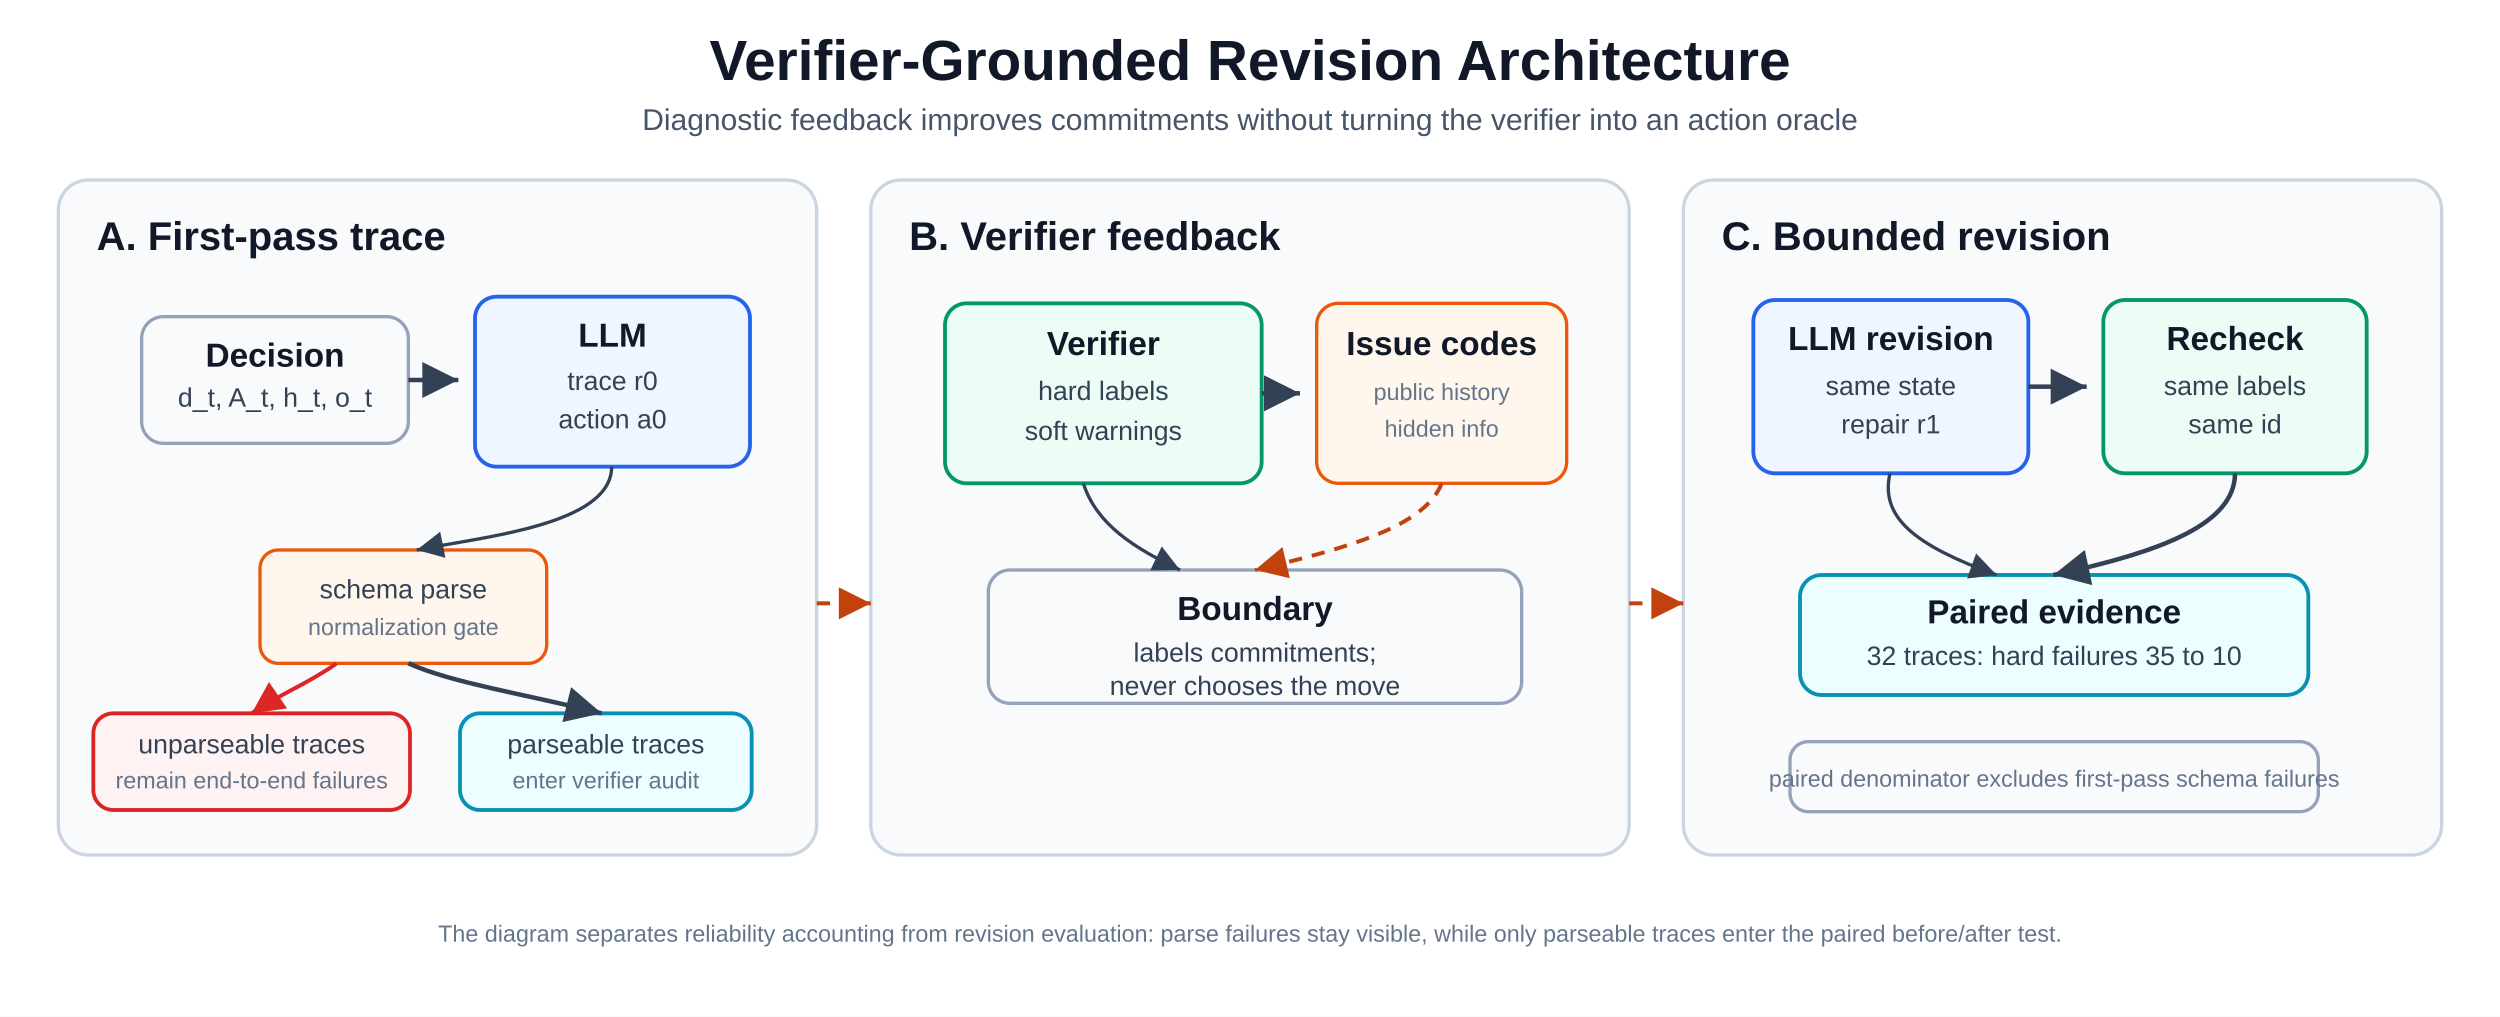
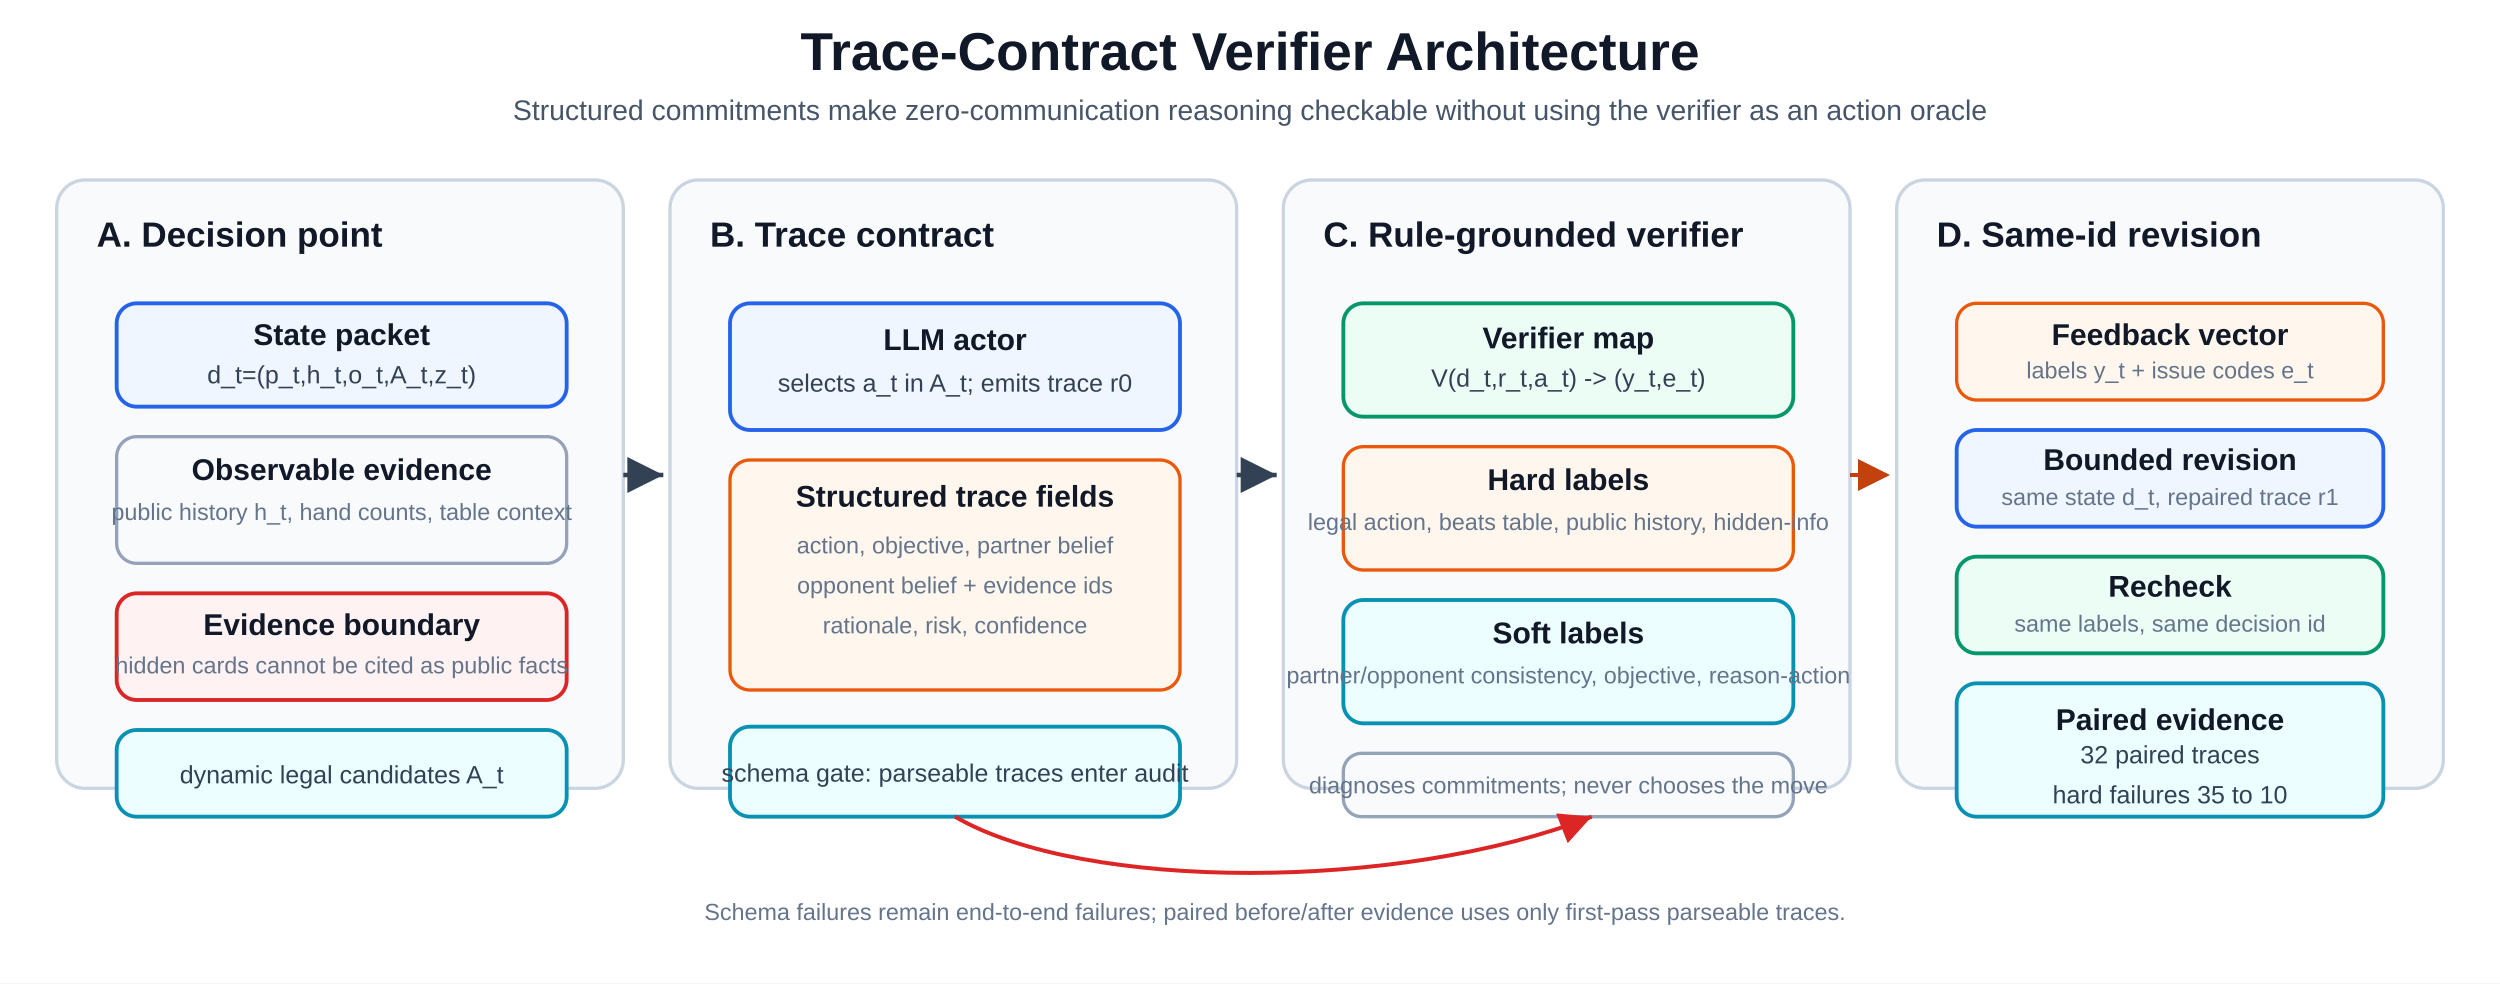
- <svg xmlns="http://www.w3.org/2000/svg" width="1500" height="610" viewBox="0 0 1500 610" role="img" aria-labelledby="title desc">
+ <svg xmlns="http://www.w3.org/2000/svg" width="1500" height="590" viewBox="0 0 1500 590" role="img" aria-labelledby="title desc">
  <defs>
    <marker id="arrow" markerWidth="12" markerHeight="12" refX="10" refY="6" orient="auto" markerUnits="strokeWidth">
      <path d="M2,2 L10,6 L2,10 Z" fill="#334155" />
    </marker>
    <marker id="arrow-red" markerWidth="12" markerHeight="12" refX="10" refY="6" orient="auto" markerUnits="strokeWidth">
      <path d="M2,2 L10,6 L2,10 Z" fill="#dc2626" />
    </marker>
    <marker id="arrow-orange" markerWidth="12" markerHeight="12" refX="10" refY="6" orient="auto" markerUnits="strokeWidth">
      <path d="M2,2 L10,6 L2,10 Z" fill="#c2410c" />
    </marker>
    <style>
-       .title { font: 700 34px Arial, Helvetica, sans-serif; fill: #111827; }
-       .subtitle { font: 400 18px Arial, Helvetica, sans-serif; fill: #475569; }
-       .panel-title { font: 700 24px Arial, Helvetica, sans-serif; fill: #111827; }
-       .box-title { font: 700 20px Arial, Helvetica, sans-serif; fill: #111827; }
-       .text { font: 400 16px Arial, Helvetica, sans-serif; fill: #334155; }
+       .title { font: 700 32px Arial, Helvetica, sans-serif; fill: #111827; }
+       .subtitle { font: 400 17px Arial, Helvetica, sans-serif; fill: #475569; }
+       .panel-title { font: 700 21px Arial, Helvetica, sans-serif; fill: #111827; }
+       .box-title { font: 700 18px Arial, Helvetica, sans-serif; fill: #111827; }
+       .text { font: 400 15px Arial, Helvetica, sans-serif; fill: #334155; }
      .small { font: 400 14px Arial, Helvetica, sans-serif; fill: #64748b; }
      .tiny { font: 400 12px Arial, Helvetica, sans-serif; fill: #64748b; }
      .panel { fill: #f8fafc; stroke: #cbd5e1; stroke-width: 2; }
      .decision { fill: #f8fafc; stroke: #94a3b8; stroke-width: 2; }
      .model { fill: #eff6ff; stroke: #2563eb; stroke-width: 2.3; }
      .verifier { fill: #ecfdf5; stroke: #059669; stroke-width: 2.3; }
      .artifact { fill: #fff7ed; stroke: #ea580c; stroke-width: 2; }
      .fail { fill: #fef2f2; stroke: #dc2626; stroke-width: 2.3; }
      .metric { fill: #ecfeff; stroke: #0891b2; stroke-width: 2.3; }
      .line { stroke: #334155; stroke-width: 2.7; fill: none; marker-end: url(#arrow); }
      .thin { stroke: #334155; stroke-width: 2; fill: none; marker-end: url(#arrow); }
      .redline { stroke: #dc2626; stroke-width: 2.4; fill: none; marker-end: url(#arrow-red); }
      .feedback { stroke: #c2410c; stroke-width: 2.4; fill: none; stroke-dasharray: 8 6; marker-end: url(#arrow-orange); }
    </style>
  </defs>
-   <rect width="1500" height="610" fill="#ffffff" />
-   <text x="750" y="48" text-anchor="middle" class="title">Verifier-Grounded Revision Architecture</text>
-   <text x="750" y="78" text-anchor="middle" class="subtitle">Diagnostic feedback improves commitments without turning the verifier into an action oracle</text>
-   <rect x="35" y="108" width="455" height="405" rx="18" class="panel" />
-   <rect x="522.5" y="108" width="455" height="405" rx="18" class="panel" />
-   <rect x="1010" y="108" width="455" height="405" rx="18" class="panel" />
-   <text x="58" y="150" class="panel-title">A. First-pass trace</text>
-   <text x="545.5" y="150" class="panel-title">B. Verifier feedback</text>
-   <text x="1033" y="150" class="panel-title">C. Bounded revision</text>
-   <g transform="translate(85,190)">
-     <rect width="160" height="76" rx="13" class="decision" />
-     <text x="80" y="30" text-anchor="middle" class="box-title">Decision</text>
-     <text x="80" y="54" text-anchor="middle" class="text">d_t, A_t, h_t, o_t</text>
+   <rect width="1500" height="590" fill="#ffffff" />
+   <text x="750" y="42" text-anchor="middle" class="title">Trace-Contract Verifier Architecture</text>
+   <text x="750" y="72" text-anchor="middle" class="subtitle">Structured commitments make zero-communication reasoning checkable without using the verifier as an action oracle</text>
+   <rect x="34" y="108" width="340" height="365" rx="17" class="panel" />
+   <rect x="402" y="108" width="340" height="365" rx="17" class="panel" />
+   <rect x="770" y="108" width="340" height="365" rx="17" class="panel" />
+   <rect x="1138" y="108" width="328" height="365" rx="17" class="panel" />
+   <text x="58" y="148" class="panel-title">A. Decision point</text>
+   <text x="426" y="148" class="panel-title">B. Trace contract</text>
+   <text x="794" y="148" class="panel-title">C. Rule-grounded verifier</text>
+   <text x="1162" y="148" class="panel-title">D. Same-id revision</text>
+   <g transform="translate(70,182)">
+     <rect width="270" height="62" rx="12" class="model" />
+     <text x="135" y="25" text-anchor="middle" class="box-title">State packet</text>
+     <text x="135" y="48" text-anchor="middle" class="text">d_t=(p_t,h_t,o_t,A_t,z_t)</text>
+     <rect y="80" width="270" height="76" rx="12" class="decision" />
+     <text x="135" y="106" text-anchor="middle" class="box-title">Observable evidence</text>
+     <text x="135" y="130" text-anchor="middle" class="small">public history h_t, hand counts, table context</text>
+     <rect y="174" width="270" height="64" rx="12" class="fail" />
+     <text x="135" y="199" text-anchor="middle" class="box-title">Evidence boundary</text>
+     <text x="135" y="222" text-anchor="middle" class="small">hidden cards cannot be cited as public facts</text>
+     <rect y="256" width="270" height="52" rx="12" class="metric" />
+     <text x="135" y="288" text-anchor="middle" class="text">dynamic legal candidates A_t</text>
  </g>
-   <g transform="translate(285,178)">
-     <rect width="165" height="102" rx="13" class="model" />
-     <text x="82.5" y="30" text-anchor="middle" class="box-title">LLM</text>
-     <text x="82.5" y="56" text-anchor="middle" class="text">trace r0</text>
-     <text x="82.5" y="79" text-anchor="middle" class="text">action a0</text>
+   <g transform="translate(438,182)">
+     <rect width="270" height="76" rx="12" class="model" />
+     <text x="135" y="28" text-anchor="middle" class="box-title">LLM actor</text>
+     <text x="135" y="53" text-anchor="middle" class="text">selects a_t in A_t; emits trace r0</text>
+     <rect y="94" width="270" height="138" rx="12" class="artifact" />
+     <text x="135" y="122" text-anchor="middle" class="box-title">Structured trace fields</text>
+     <text x="135" y="150" text-anchor="middle" class="small">action, objective, partner belief</text>
+     <text x="135" y="174" text-anchor="middle" class="small">opponent belief + evidence ids</text>
+     <text x="135" y="198" text-anchor="middle" class="small">rationale, risk, confidence</text>
+     <rect y="254" width="270" height="54" rx="12" class="metric" />
+     <text x="135" y="287" text-anchor="middle" class="text">schema gate: parseable traces enter audit</text>
  </g>
-   <g transform="translate(156,330)">
-     <rect width="172" height="68" rx="11" class="artifact" />
-     <text x="86" y="29" text-anchor="middle" class="text">schema parse</text>
-     <text x="86" y="51" text-anchor="middle" class="small">normalization gate</text>
+   <g transform="translate(806,182)">
+     <rect width="270" height="68" rx="12" class="verifier" />
+     <text x="135" y="27" text-anchor="middle" class="box-title">Verifier map</text>
+     <text x="135" y="50" text-anchor="middle" class="text">V(d_t,r_t,a_t) -&gt; (y_t,e_t)</text>
+     <rect y="86" width="270" height="74" rx="12" class="artifact" />
+     <text x="135" y="112" text-anchor="middle" class="box-title">Hard labels</text>
+     <text x="135" y="136" text-anchor="middle" class="small">legal action, beats table, public history, hidden-info</text>
+     <rect y="178" width="270" height="74" rx="12" class="metric" />
+     <text x="135" y="204" text-anchor="middle" class="box-title">Soft labels</text>
+     <text x="135" y="228" text-anchor="middle" class="small">partner/opponent consistency, objective, reason-action</text>
+     <rect y="270" width="270" height="38" rx="11" class="decision" />
+     <text x="135" y="294" text-anchor="middle" class="small">diagnoses commitments; never chooses the move</text>
  </g>
-   <g transform="translate(56,428)">
-     <rect width="190" height="58" rx="12" class="fail" />
-     <text x="95" y="24" text-anchor="middle" class="text">unparseable traces</text>
-     <text x="95" y="45" text-anchor="middle" class="small">remain end-to-end failures</text>
+   <g transform="translate(1174,182)">
+     <rect width="256" height="58" rx="12" class="artifact" />
+     <text x="128" y="25" text-anchor="middle" class="box-title">Feedback vector</text>
+     <text x="128" y="45" text-anchor="middle" class="small">labels y_t + issue codes e_t</text>
+     <rect y="76" width="256" height="58" rx="12" class="model" />
+     <text x="128" y="100" text-anchor="middle" class="box-title">Bounded revision</text>
+     <text x="128" y="121" text-anchor="middle" class="small">same state d_t, repaired trace r1</text>
+     <rect y="152" width="256" height="58" rx="12" class="verifier" />
+     <text x="128" y="176" text-anchor="middle" class="box-title">Recheck</text>
+     <text x="128" y="197" text-anchor="middle" class="small">same labels, same decision id</text>
+     <rect y="228" width="256" height="80" rx="12" class="metric" />
+     <text x="128" y="256" text-anchor="middle" class="box-title">Paired evidence</text>
+     <text x="128" y="276" text-anchor="middle" class="text">32 paired traces</text>
+     <text x="128" y="300" text-anchor="middle" class="text">hard failures 35 to 10</text>
  </g>
-   <g transform="translate(276,428)">
-     <rect width="175" height="58" rx="12" class="metric" />
-     <text x="87.5" y="24" text-anchor="middle" class="text">parseable traces</text>
-     <text x="87.5" y="45" text-anchor="middle" class="small">enter verifier audit</text>
-   </g>
-   <path d="M245,228 H275" class="line" />
-   <path d="M367,280 C367,315 290,322 250,330" class="thin" />
-   <path d="M202,398 C185,410 167,417 151,428" class="redline" />
-   <path d="M245,398 C272,410 313,416 361,428" class="line" />
-   <g transform="translate(567,182)">
-     <rect width="190" height="108" rx="13" class="verifier" />
-     <text x="95" y="31" text-anchor="middle" class="box-title">Verifier</text>
-     <text x="95" y="58" text-anchor="middle" class="text">hard labels</text>
-     <text x="95" y="82" text-anchor="middle" class="text">soft warnings</text>
-   </g>
-   <g transform="translate(790,182)">
-     <rect width="150" height="108" rx="13" class="artifact" />
-     <text x="75" y="31" text-anchor="middle" class="box-title">Issue codes</text>
-     <text x="75" y="58" text-anchor="middle" class="small">public history</text>
-     <text x="75" y="80" text-anchor="middle" class="small">hidden info</text>
-   </g>
-   <g transform="translate(593,342)">
-     <rect width="320" height="80" rx="13" class="decision" />
-     <text x="160" y="30" text-anchor="middle" class="box-title">Boundary</text>
-     <text x="160" y="55" text-anchor="middle" class="text">labels commitments;</text>
-     <text x="160" y="75" text-anchor="middle" class="text">never chooses the move</text>
-   </g>
-   <path d="M757,236 H780" class="line" />
-   <path d="M865,290 C855,316 808,329 753,342" class="feedback" />
-   <path d="M650,290 C658,315 681,329 708,342" class="thin" />
-   <g transform="translate(1052,180)">
-     <rect width="165" height="104" rx="13" class="model" />
-     <text x="82.5" y="30" text-anchor="middle" class="box-title">LLM revision</text>
-     <text x="82.5" y="57" text-anchor="middle" class="text">same state</text>
-     <text x="82.5" y="80" text-anchor="middle" class="text">repair r1</text>
-   </g>
-   <g transform="translate(1262,180)">
-     <rect width="158" height="104" rx="13" class="verifier" />
-     <text x="79" y="30" text-anchor="middle" class="box-title">Recheck</text>
-     <text x="79" y="57" text-anchor="middle" class="text">same labels</text>
-     <text x="79" y="80" text-anchor="middle" class="text">same id</text>
-   </g>
-   <g transform="translate(1080,345)">
-     <rect width="305" height="72" rx="13" class="metric" />
-     <text x="152.5" y="29" text-anchor="middle" class="box-title">Paired evidence</text>
-     <text x="152.5" y="54" text-anchor="middle" class="text">32 traces: hard failures 35 to 10</text>
-   </g>
-   <g transform="translate(1074,445)">
-     <rect width="317" height="42" rx="11" class="decision" />
-     <text x="158.5" y="27" text-anchor="middle" class="small">paired denominator excludes first-pass schema failures</text>
-   </g>
-   <path d="M1217,232 H1252" class="line" />
-   <path d="M1341,284 C1341,314 1298,331 1232,345" class="line" />
-   <path d="M1134,284 C1128,310 1148,327 1198,345" class="thin" />
-   <path d="M490,362 H522.5" class="feedback" />
-   <path d="M977.5,362 H1010" class="feedback" />
-   <text x="750" y="565" text-anchor="middle" class="small">The diagram separates reliability accounting from revision evaluation: parse failures stay visible, while only parseable traces enter the paired before/after test.</text>
+   <path d="M374,285 H398" class="line" />
+   <path d="M742,285 H766" class="line" />
+   <path d="M1110,285 H1134" class="feedback" />
+   <path d="M573,490 C650,535 840,535 955,490" class="redline" />
+   <text x="765" y="552" text-anchor="middle" class="small">Schema failures remain end-to-end failures; paired before/after evidence uses only first-pass parseable traces.</text>
</svg>
